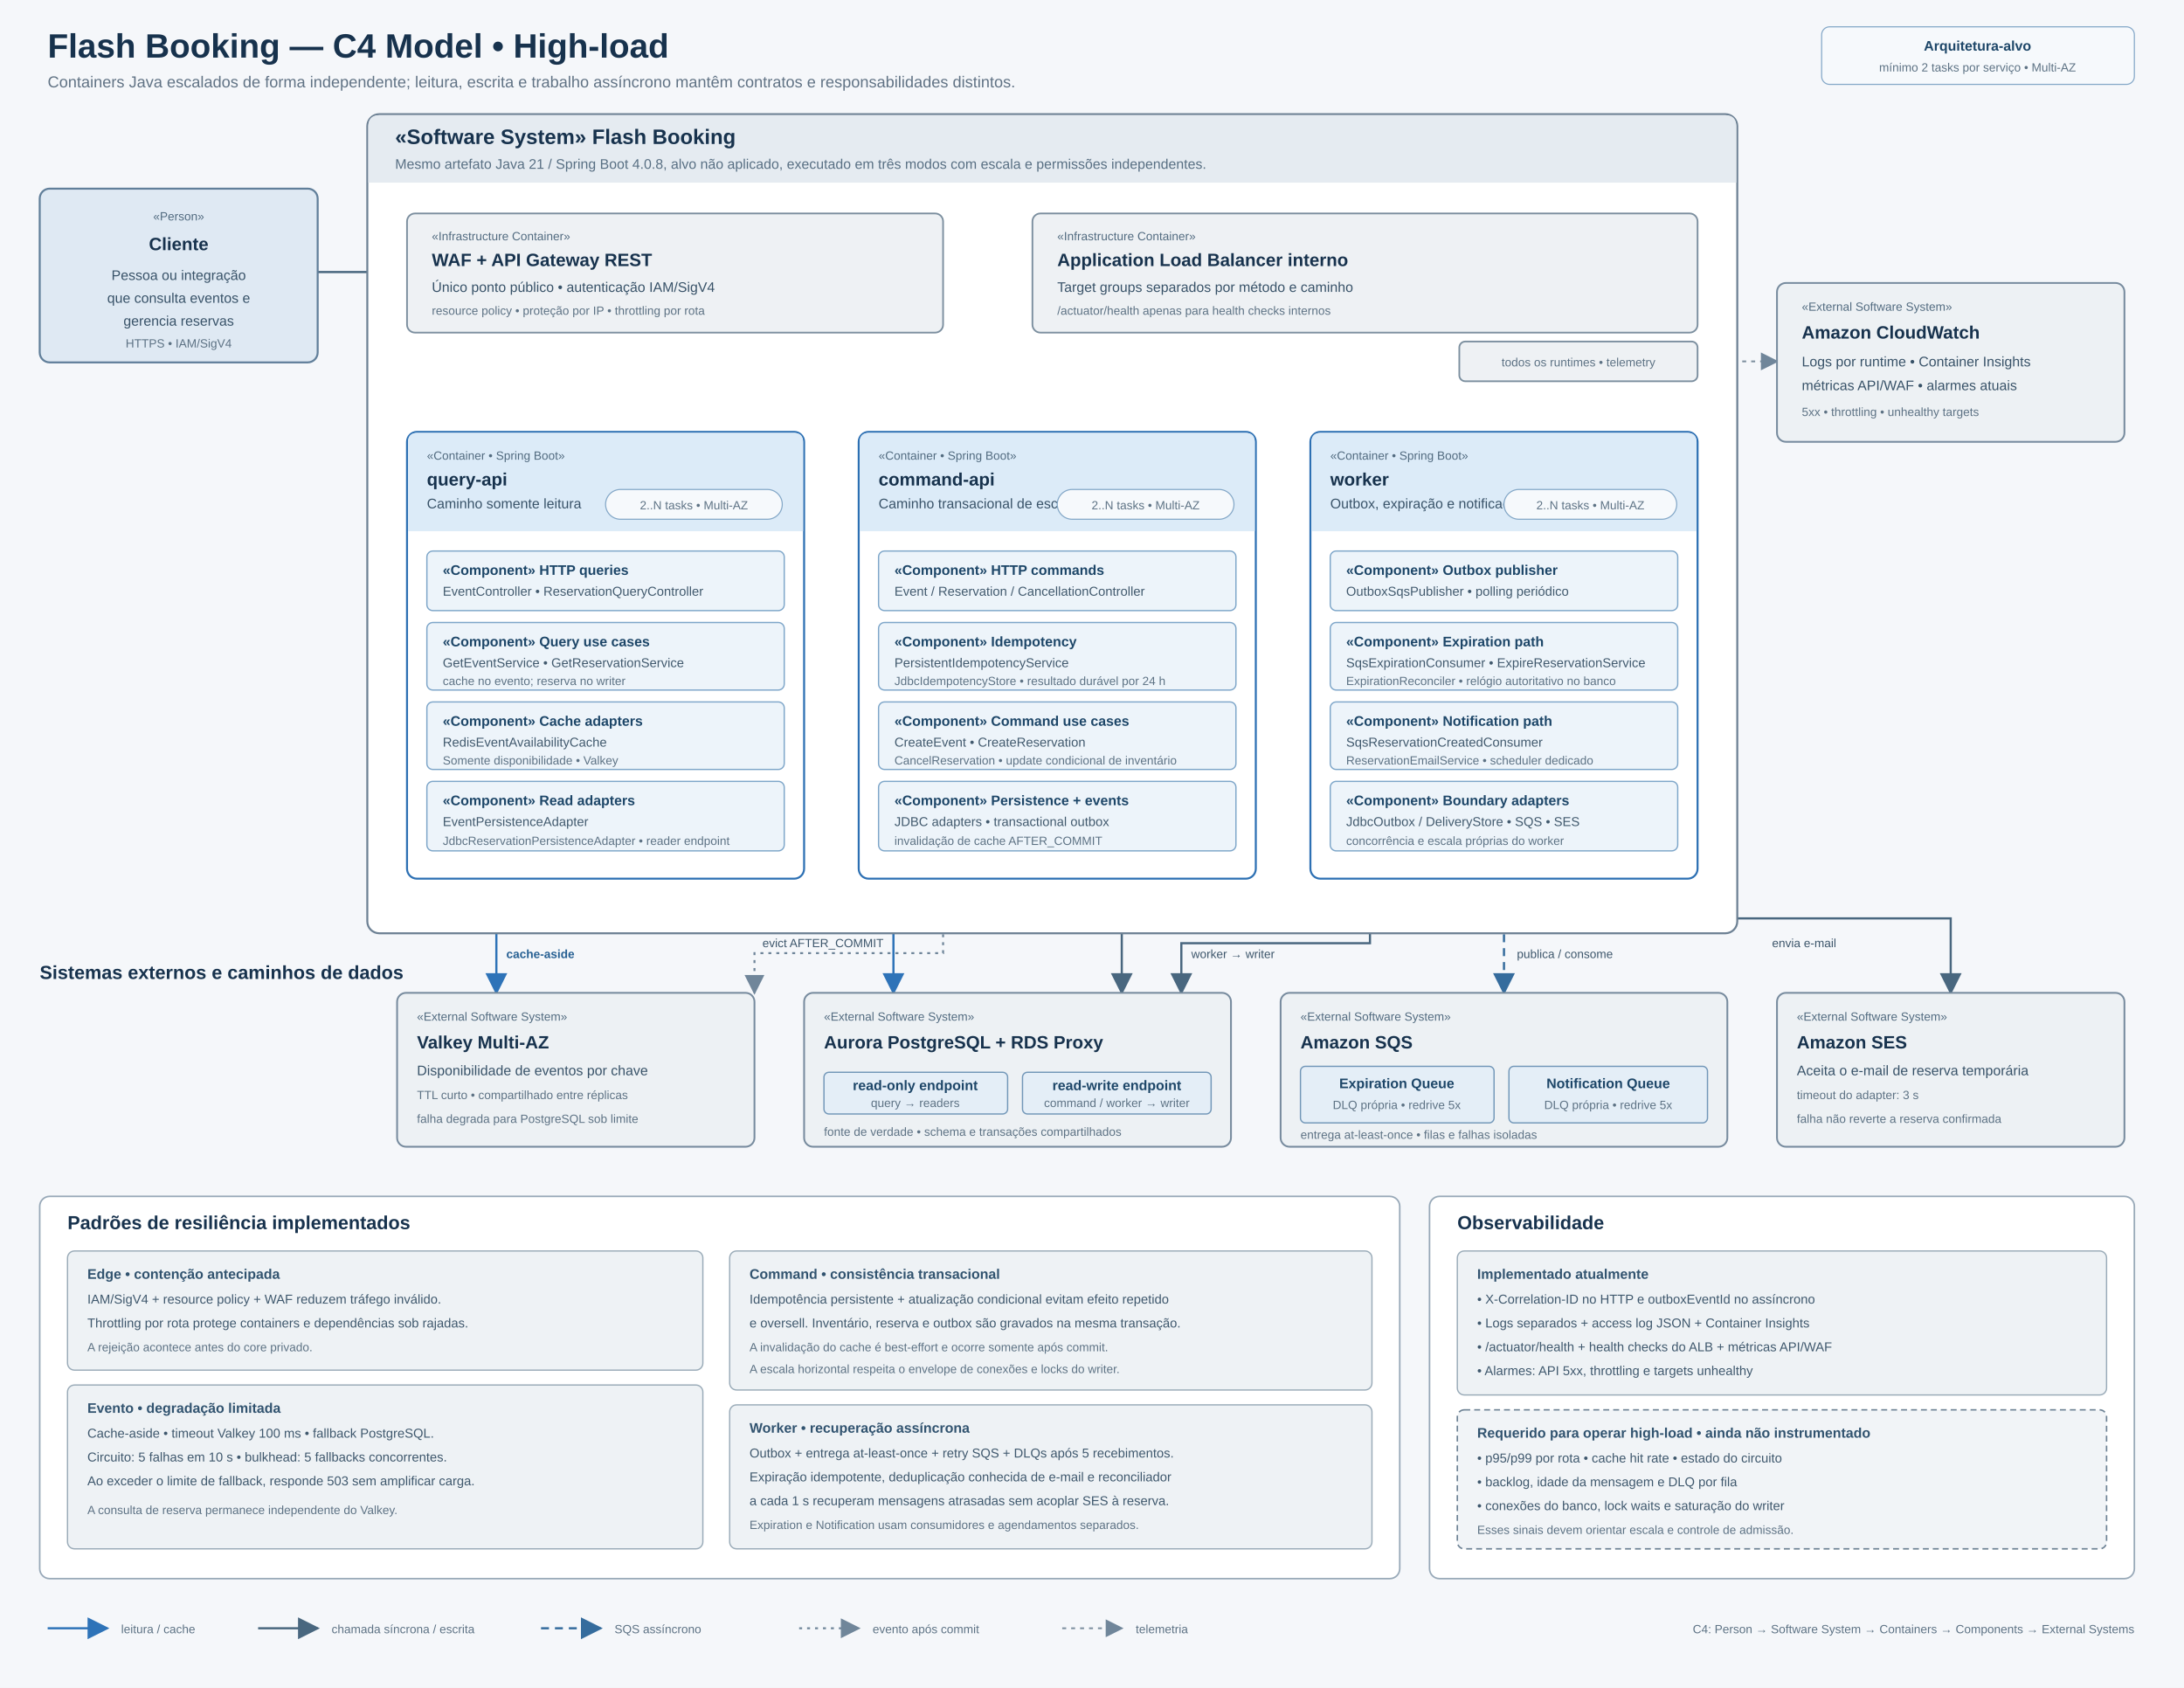
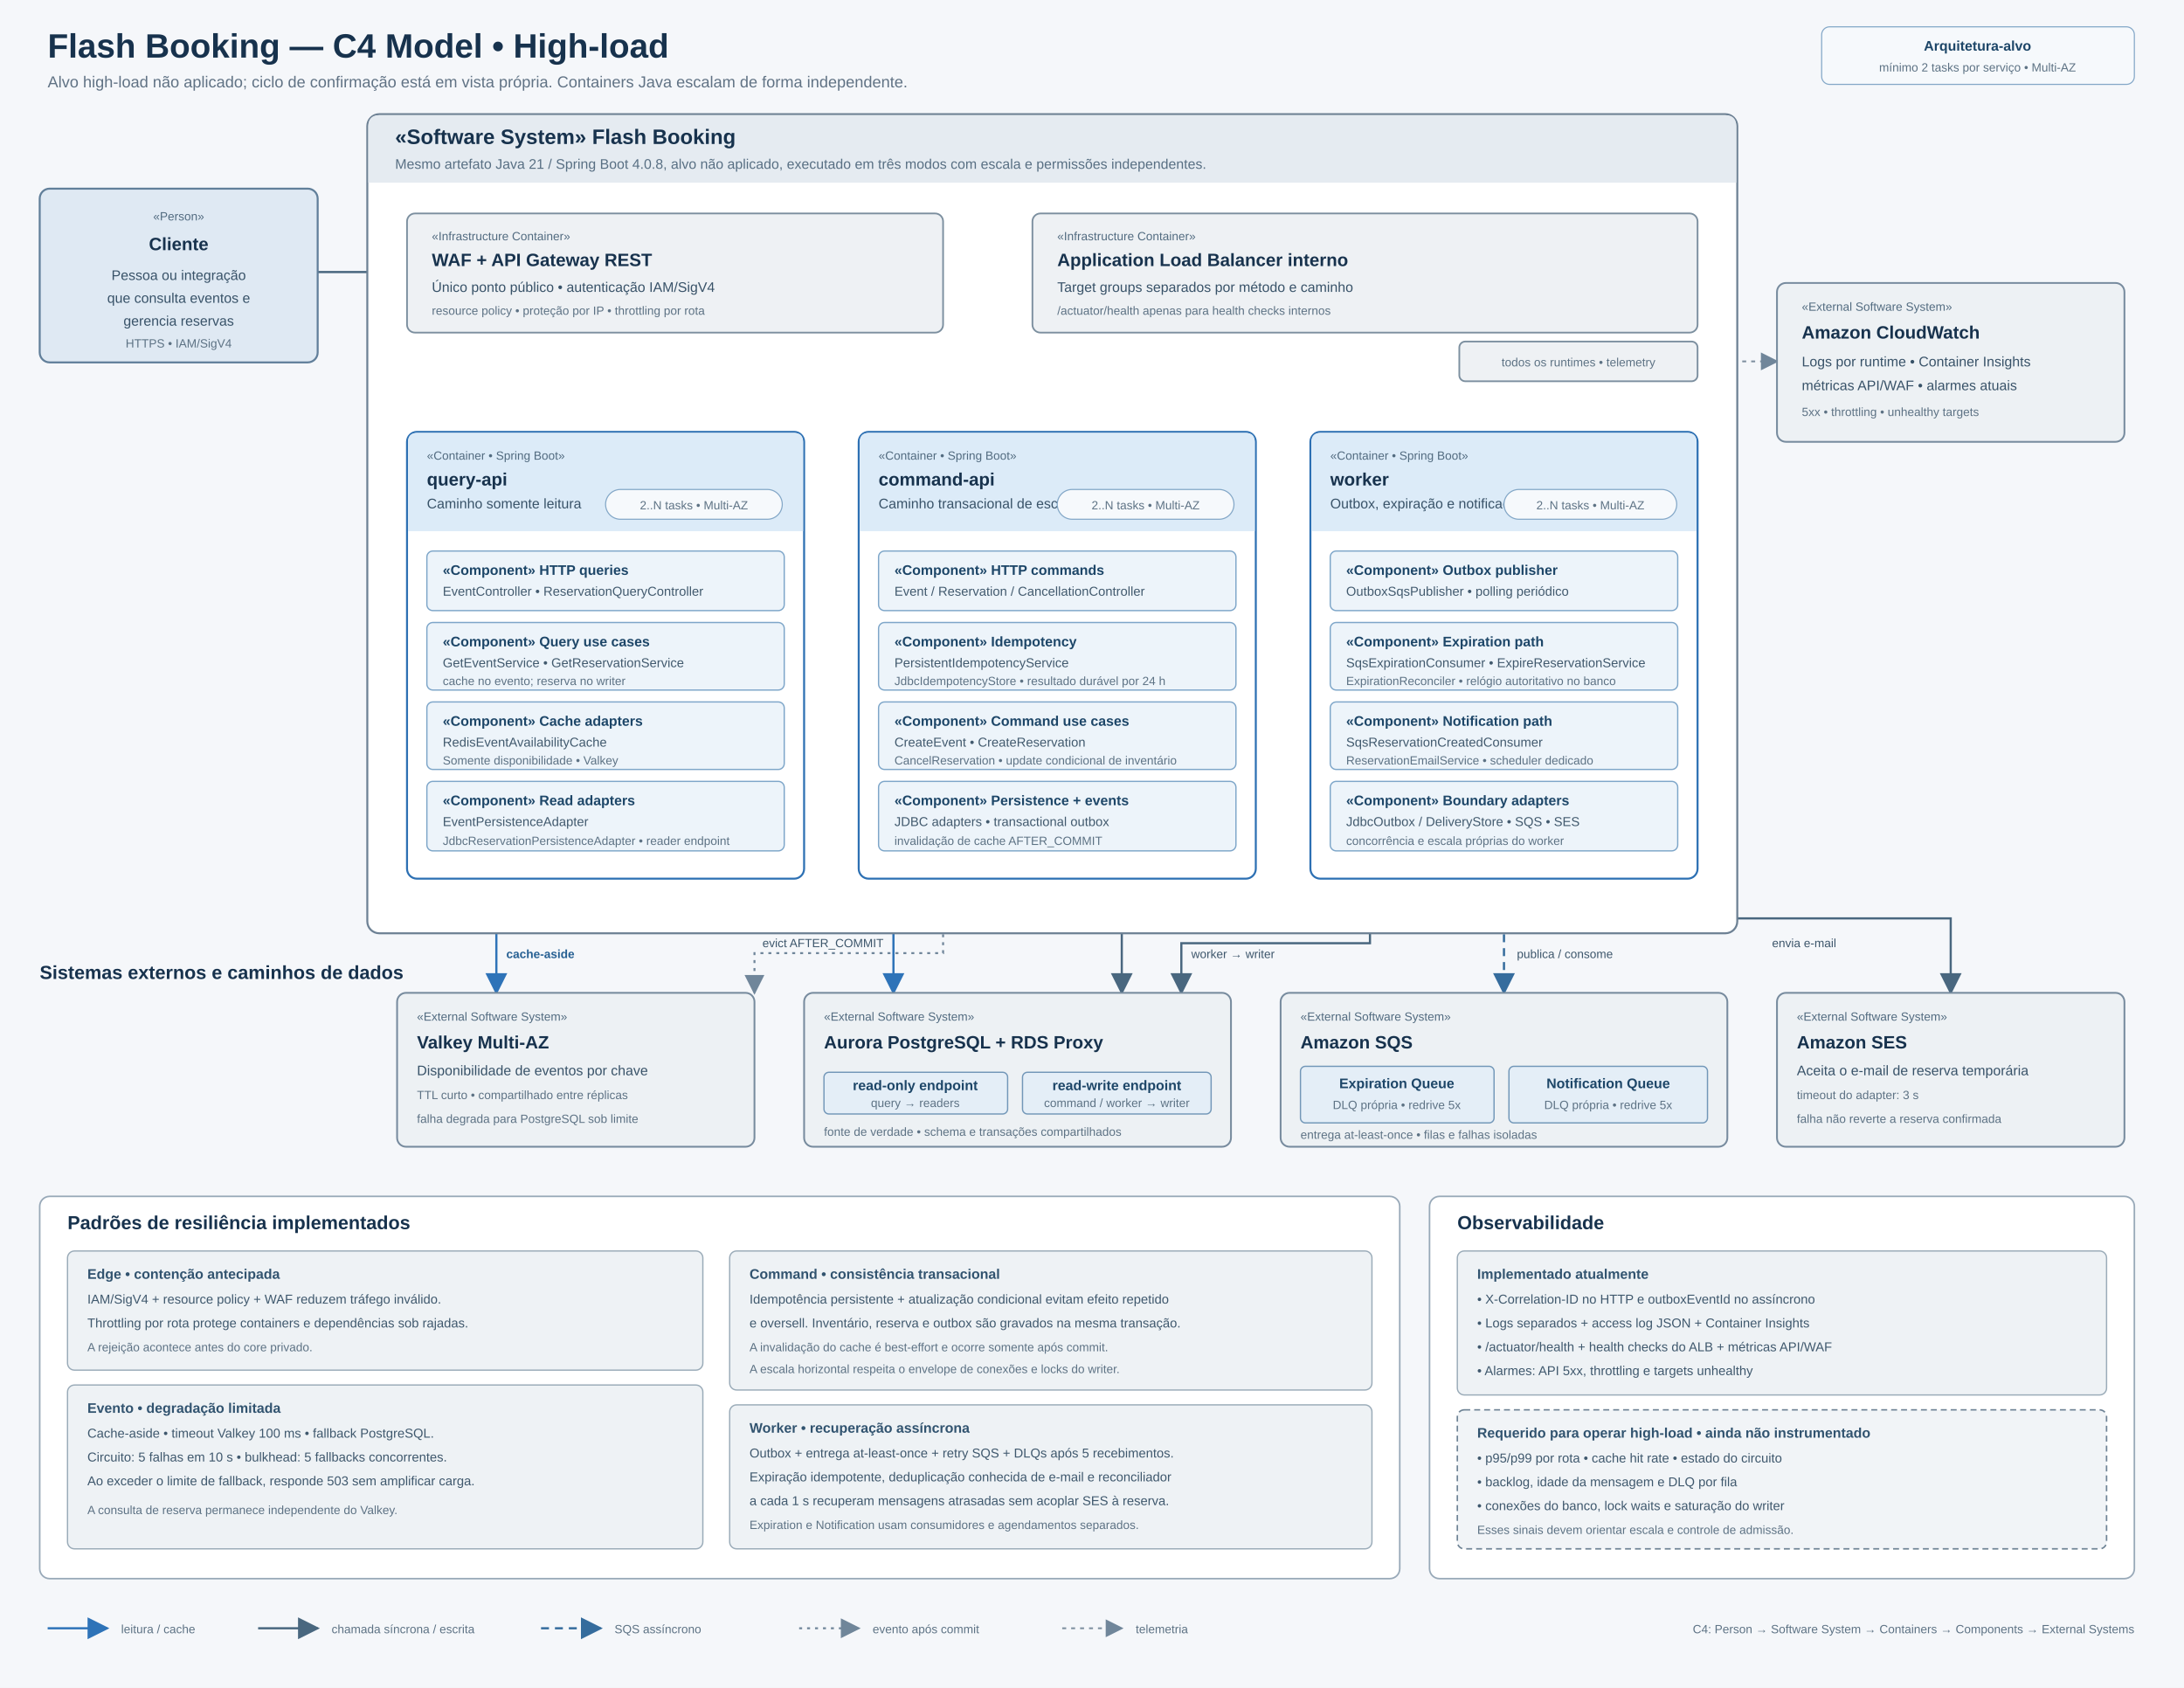
<svg xmlns="http://www.w3.org/2000/svg" width="2200" height="1700" viewBox="0 0 2200 1700" role="img" aria-labelledby="title desc">
  <defs>
    <marker id="arrow-sync" markerWidth="10" markerHeight="10" refX="9" refY="5" orient="auto">
      <path d="M0 0 L10 5 L0 10 Z" fill="#49677f" />
    </marker>
    <marker id="arrow-read" markerWidth="10" markerHeight="10" refX="9" refY="5" orient="auto">
      <path d="M0 0 L10 5 L0 10 Z" fill="#2e73b8" />
    </marker>
    <marker id="arrow-async" markerWidth="10" markerHeight="10" refX="9" refY="5" orient="auto">
      <path d="M0 0 L10 5 L0 10 Z" fill="#356c9d" />
    </marker>
    <marker id="arrow-async-start" markerWidth="10" markerHeight="10" refX="1" refY="5" orient="auto">
      <path d="M10 0 L0 5 L10 10 Z" fill="#356c9d" />
    </marker>
    <marker id="arrow-event" markerWidth="10" markerHeight="10" refX="9" refY="5" orient="auto">
      <path d="M0 0 L10 5 L0 10 Z" fill="#70869a" />
    </marker>
    <style>
      .background{fill:#f5f7fa}
      .page-title{font:700 34px Arial,sans-serif;fill:#17324d}
      .page-subtitle{font:16px Arial,sans-serif;fill:#607284}
      .system-boundary{fill:#ffffff;stroke:#6d8194;stroke-width:2}
      .system-header{fill:#e5ebf1}
      .boundary-title{font:700 21px Arial,sans-serif;fill:#17324d}
      .boundary-subtitle{font:14px Arial,sans-serif;fill:#586f83}
      .person{fill:#dfe9f3;stroke:#617f9a;stroke-width:2}
      .infra{fill:#eef1f4;stroke:#7c8f9f;stroke-width:1.7}
      .container{fill:#ffffff;stroke:#2d70b3;stroke-width:2}
      .container-header{fill:#dcebf8}
      .component{fill:#edf4fa;stroke:#7ea6c9;stroke-width:1.3}
      .external{fill:#edf1f4;stroke:#778b9e;stroke-width:1.8}
      .external-accent{fill:#e4eef7;stroke:#7297b8;stroke-width:1.3}
      .section{fill:#ffffff;stroke:#98a9b8;stroke-width:1.6}
      .note{fill:#eef2f5;stroke:#9aabb8;stroke-width:1.3}
      .target-note{fill:#f1f4f7;stroke:#6e8395;stroke-width:1.5;stroke-dasharray:6 4}
      .badge{fill:#f6f9fc;stroke:#83a7c7;stroke-width:1.1}
      .type{font:12px Arial,sans-serif;fill:#526b80}
      .element-title{font:700 18px Arial,sans-serif;fill:#17324d}
      .element-text{font:14px Arial,sans-serif;fill:#385268}
      .component-title{font:700 14px Arial,sans-serif;fill:#1d4668}
      .component-text{font:13px Arial,sans-serif;fill:#425a6e}
      .small{font:12px Arial,sans-serif;fill:#5d7284}
      .section-title{font:700 19px Arial,sans-serif;fill:#17324d}
      .section-subtitle{font:700 14px Arial,sans-serif;fill:#31536f}
      .section-text{font:13px Arial,sans-serif;fill:#3f586d}
      .flow-label{font:12px Arial,sans-serif;fill:#3d566b}
      .read-label{font:700 12px Arial,sans-serif;fill:#255f92}
      .sync{fill:none;stroke:#49677f;stroke-width:2.2;marker-end:url(#arrow-sync)}
      .read{fill:none;stroke:#2e73b8;stroke-width:2.2;marker-end:url(#arrow-read)}
      .async{fill:none;stroke:#356c9d;stroke-width:2.2;stroke-dasharray:8 6;marker-end:url(#arrow-async)}
      .async-both{fill:none;stroke:#356c9d;stroke-width:2.2;stroke-dasharray:8 6;marker-start:url(#arrow-async-start);marker-end:url(#arrow-async)}
      .event{fill:none;stroke:#70869a;stroke-width:2;stroke-dasharray:3 5;marker-end:url(#arrow-event)}
      .telemetry{fill:none;stroke:#7d8f9f;stroke-width:1.8;stroke-dasharray:4 5;marker-end:url(#arrow-event)}
      .junction{fill:#49677f}
    </style>
  </defs>
  <rect width="2200" height="1700" class="background" />
  <text x="48" y="58" class="page-title">Flash Booking — C4 Model • High-load</text>
-   <text x="48" y="88" class="page-subtitle">Containers Java escalados de forma independente; leitura, escrita e trabalho assíncrono mantêm contratos e responsabilidades distintos.</text>
+   <text x="48" y="88" class="page-subtitle">Alvo high-load não aplicado; ciclo de confirmação está em vista própria. Containers Java escalam de forma independente.</text>
  <rect x="1835" y="27" width="315" height="58" rx="8" class="badge" />
  <text x="1992" y="51" text-anchor="middle" class="component-title">Arquitetura-alvo</text>
  <text x="1992" y="72" text-anchor="middle" class="small">mínimo 2 tasks por serviço • Multi-AZ</text>
  <path d="M320 274 H410" class="sync" />
  <path d="M950 275 H1040" class="sync" />
  <path d="M1375 335 V392 H610 V435" class="read" />
  <path d="M1375 392 H1065 V435" class="sync" />
  <circle cx="1375" cy="392" r="4" class="junction" />
  <text x="630" y="383" class="read-label">GET /events/{id} • GET /reservations/{id}</text>
  <text x="1080" y="383" class="flow-label">POST /events • POST reserva • DELETE reserva</text>
  <path d="M500 885 V1000" class="read" />
  <text x="510" y="965" class="read-label">cache-aside</text>
  <path d="M700 885 V920 H900 V1000" class="read" />
  <path d="M950 885 V960 H760 V1000" class="event" />
  <text x="768" y="954" class="flow-label">evict AFTER_COMMIT</text>
  <path d="M1130 885 V1000" class="sync" />
  <path d="M1380 885 V950 H1190 V1000" class="sync" />
  <text x="1200" y="965" class="flow-label">worker → writer</text>
  <path d="M1515 885 V1000" class="async-both" />
  <text x="1528" y="965" class="flow-label">publica / consome</text>
  <path d="M1660 885 V925 H1965 V1000" class="sync" />
  <text x="1785" y="954" class="flow-label">envia e-mail</text>
  <path d="M1710 364 H1790" class="telemetry" />
  <rect x="40" y="190" width="280" height="175" rx="10" class="person" />
  <text x="180" y="222" text-anchor="middle" class="type">«Person»</text>
  <text x="180" y="252" text-anchor="middle" class="element-title">Cliente</text>
  <text x="180" y="282" text-anchor="middle" class="element-text">Pessoa ou integração</text>
  <text x="180" y="305" text-anchor="middle" class="element-text">que consulta eventos e</text>
  <text x="180" y="328" text-anchor="middle" class="element-text">gerencia reservas</text>
  <text x="180" y="350" text-anchor="middle" class="small">HTTPS • IAM/SigV4</text>
  <rect x="370" y="115" width="1380" height="825" rx="12" class="system-boundary" />
  <path d="M382 116 H1738 Q1749 116 1749 127 V184 H371 V127 Q371 116 382 116 Z" class="system-header" />
  <text x="398" y="145" class="boundary-title">«Software System» Flash Booking</text>
  <text x="398" y="170" class="boundary-subtitle">Mesmo artefato Java 21 / Spring Boot 4.0.8, alvo não aplicado, executado em três modos com escala e permissões independentes.</text>
  <rect x="410" y="215" width="540" height="120" rx="8" class="infra" />
  <text x="435" y="242" class="type">«Infrastructure Container»</text>
  <text x="435" y="268" class="element-title">WAF + API Gateway REST</text>
  <text x="435" y="294" class="element-text">Único ponto público • autenticação IAM/SigV4</text>
  <text x="435" y="317" class="small">resource policy • proteção por IP • throttling por rota</text>
  <rect x="1040" y="215" width="670" height="120" rx="8" class="infra" />
  <text x="1065" y="242" class="type">«Infrastructure Container»</text>
  <text x="1065" y="268" class="element-title">Application Load Balancer interno</text>
  <text x="1065" y="294" class="element-text">Target groups separados por método e caminho</text>
  <text x="1065" y="317" class="small">/actuator/health apenas para health checks internos</text>
  <rect x="1470" y="344" width="240" height="40" rx="6" class="infra" />
  <text x="1590" y="369" text-anchor="middle" class="small">todos os runtimes • telemetry</text>
  <rect x="410" y="435" width="400" height="450" rx="10" class="container" />
  <path d="M420 436 H800 Q809 436 809 445 V535 H411 V445 Q411 436 420 436 Z" class="container-header" />
  <text x="430" y="463" class="type">«Container • Spring Boot»</text>
  <text x="430" y="489" class="element-title">query-api</text>
  <text x="430" y="512" class="element-text">Caminho somente leitura</text>
  <rect x="610" y="493" width="178" height="30" rx="15" class="badge" />
  <text x="699" y="513" text-anchor="middle" class="small">2..N tasks • Multi-AZ</text>
  <rect x="430" y="555" width="360" height="60" rx="6" class="component" />
  <text x="446" y="579" class="component-title">«Component» HTTP queries</text>
  <text x="446" y="600" class="component-text">EventController • ReservationQueryController</text>
  <rect x="430" y="627" width="360" height="68" rx="6" class="component" />
  <text x="446" y="651" class="component-title">«Component» Query use cases</text>
  <text x="446" y="672" class="component-text">GetEventService • GetReservationService</text>
  <text x="446" y="690" class="small">cache no evento; reserva no writer</text>
  <rect x="430" y="707" width="360" height="68" rx="6" class="component" />
  <text x="446" y="731" class="component-title">«Component» Cache adapters</text>
  <text x="446" y="752" class="component-text">RedisEventAvailabilityCache</text>
  <text x="446" y="770" class="small">Somente disponibilidade • Valkey</text>
  <rect x="430" y="787" width="360" height="70" rx="6" class="component" />
  <text x="446" y="811" class="component-title">«Component» Read adapters</text>
  <text x="446" y="832" class="component-text">EventPersistenceAdapter</text>
  <text x="446" y="851" class="small">JdbcReservationPersistenceAdapter • reader endpoint</text>
  <rect x="865" y="435" width="400" height="450" rx="10" class="container" />
  <path d="M875 436 H1255 Q1264 436 1264 445 V535 H866 V445 Q866 436 875 436 Z" class="container-header" />
  <text x="885" y="463" class="type">«Container • Spring Boot»</text>
  <text x="885" y="489" class="element-title">command-api</text>
  <text x="885" y="512" class="element-text">Caminho transacional de escrita</text>
  <rect x="1065" y="493" width="178" height="30" rx="15" class="badge" />
  <text x="1154" y="513" text-anchor="middle" class="small">2..N tasks • Multi-AZ</text>
  <rect x="885" y="555" width="360" height="60" rx="6" class="component" />
  <text x="901" y="579" class="component-title">«Component» HTTP commands</text>
  <text x="901" y="600" class="component-text">Event / Reservation / CancellationController</text>
  <rect x="885" y="627" width="360" height="68" rx="6" class="component" />
  <text x="901" y="651" class="component-title">«Component» Idempotency</text>
  <text x="901" y="672" class="component-text">PersistentIdempotencyService</text>
  <text x="901" y="690" class="small">JdbcIdempotencyStore • resultado durável por 24 h</text>
  <rect x="885" y="707" width="360" height="68" rx="6" class="component" />
  <text x="901" y="731" class="component-title">«Component» Command use cases</text>
  <text x="901" y="752" class="component-text">CreateEvent • CreateReservation</text>
  <text x="901" y="770" class="small">CancelReservation • update condicional de inventário</text>
  <rect x="885" y="787" width="360" height="70" rx="6" class="component" />
  <text x="901" y="811" class="component-title">«Component» Persistence + events</text>
  <text x="901" y="832" class="component-text">JDBC adapters • transactional outbox</text>
  <text x="901" y="851" class="small">invalidação de cache AFTER_COMMIT</text>
  <rect x="1320" y="435" width="390" height="450" rx="10" class="container" />
  <path d="M1330 436 H1700 Q1709 436 1709 445 V535 H1321 V445 Q1321 436 1330 436 Z" class="container-header" />
  <text x="1340" y="463" class="type">«Container • Spring Boot»</text>
  <text x="1340" y="489" class="element-title">worker</text>
  <text x="1340" y="512" class="element-text">Outbox, expiração e notificação</text>
  <rect x="1515" y="493" width="174" height="30" rx="15" class="badge" />
  <text x="1602" y="513" text-anchor="middle" class="small">2..N tasks • Multi-AZ</text>
  <rect x="1340" y="555" width="350" height="60" rx="6" class="component" />
  <text x="1356" y="579" class="component-title">«Component» Outbox publisher</text>
  <text x="1356" y="600" class="component-text">OutboxSqsPublisher • polling periódico</text>
  <rect x="1340" y="627" width="350" height="68" rx="6" class="component" />
  <text x="1356" y="651" class="component-title">«Component» Expiration path</text>
  <text x="1356" y="672" class="component-text">SqsExpirationConsumer • ExpireReservationService</text>
  <text x="1356" y="690" class="small">ExpirationReconciler • relógio autoritativo no banco</text>
  <rect x="1340" y="707" width="350" height="68" rx="6" class="component" />
  <text x="1356" y="731" class="component-title">«Component» Notification path</text>
  <text x="1356" y="752" class="component-text">SqsReservationCreatedConsumer</text>
  <text x="1356" y="770" class="small">ReservationEmailService • scheduler dedicado</text>
  <rect x="1340" y="787" width="350" height="70" rx="6" class="component" />
  <text x="1356" y="811" class="component-title">«Component» Boundary adapters</text>
  <text x="1356" y="832" class="component-text">JdbcOutbox / DeliveryStore • SQS • SES</text>
  <text x="1356" y="851" class="small">concorrência e escala próprias do worker</text>
  <rect x="1790" y="285" width="350" height="160" rx="9" class="external" />
  <text x="1815" y="313" class="type">«External Software System»</text>
  <text x="1815" y="341" class="element-title">Amazon CloudWatch</text>
  <text x="1815" y="369" class="element-text">Logs por runtime • Container Insights</text>
  <text x="1815" y="393" class="element-text">métricas API/WAF • alarmes atuais</text>
  <text x="1815" y="419" class="small">5xx • throttling • unhealthy targets</text>
  <text x="40" y="986" class="section-title">Sistemas externos e caminhos de dados</text>
  <rect x="400" y="1000" width="360" height="155" rx="9" class="external" />
  <text x="420" y="1028" class="type">«External Software System»</text>
  <text x="420" y="1056" class="element-title">Valkey Multi-AZ</text>
  <text x="420" y="1083" class="element-text">Disponibilidade de eventos por chave</text>
  <text x="420" y="1107" class="small">TTL curto • compartilhado entre réplicas</text>
  <text x="420" y="1131" class="small">falha degrada para PostgreSQL sob limite</text>
  <rect x="810" y="1000" width="430" height="155" rx="9" class="external" />
  <text x="830" y="1028" class="type">«External Software System»</text>
  <text x="830" y="1056" class="element-title">Aurora PostgreSQL + RDS Proxy</text>
  <rect x="830" y="1080" width="185" height="42" rx="5" class="external-accent" />
  <text x="922" y="1098" text-anchor="middle" class="component-title">read-only endpoint</text>
  <text x="922" y="1115" text-anchor="middle" class="small">query → readers</text>
  <rect x="1030" y="1080" width="190" height="42" rx="5" class="external-accent" />
  <text x="1125" y="1098" text-anchor="middle" class="component-title">read-write endpoint</text>
  <text x="1125" y="1115" text-anchor="middle" class="small">command / worker → writer</text>
  <text x="830" y="1144" class="small">fonte de verdade • schema e transações compartilhados</text>
  <rect x="1290" y="1000" width="450" height="155" rx="9" class="external" />
  <text x="1310" y="1028" class="type">«External Software System»</text>
  <text x="1310" y="1056" class="element-title">Amazon SQS</text>
  <rect x="1310" y="1074" width="195" height="57" rx="5" class="external-accent" />
  <text x="1407" y="1096" text-anchor="middle" class="component-title">Expiration Queue</text>
  <text x="1407" y="1117" text-anchor="middle" class="small">DLQ própria • redrive 5x</text>
  <rect x="1520" y="1074" width="200" height="57" rx="5" class="external-accent" />
  <text x="1620" y="1096" text-anchor="middle" class="component-title">Notification Queue</text>
  <text x="1620" y="1117" text-anchor="middle" class="small">DLQ própria • redrive 5x</text>
  <text x="1310" y="1147" class="small">entrega at-least-once • filas e falhas isoladas</text>
  <rect x="1790" y="1000" width="350" height="155" rx="9" class="external" />
  <text x="1810" y="1028" class="type">«External Software System»</text>
  <text x="1810" y="1056" class="element-title">Amazon SES</text>
  <text x="1810" y="1083" class="element-text">Aceita o e-mail de reserva temporária</text>
  <text x="1810" y="1107" class="small">timeout do adapter: 3 s</text>
  <text x="1810" y="1131" class="small">falha não reverte a reserva confirmada</text>
  <rect x="40" y="1205" width="1370" height="385" rx="10" class="section" />
  <text x="68" y="1238" class="section-title">Padrões de resiliência implementados</text>
  <rect x="68" y="1260" width="640" height="120" rx="7" class="note" />
  <text x="88" y="1288" class="section-subtitle">Edge • contenção antecipada</text>
  <text x="88" y="1313" class="section-text">IAM/SigV4 + resource policy + WAF reduzem tráfego inválido.</text>
  <text x="88" y="1337" class="section-text">Throttling por rota protege containers e dependências sob rajadas.</text>
  <text x="88" y="1361" class="small">A rejeição acontece antes do core privado.</text>
  <rect x="68" y="1395" width="640" height="165" rx="7" class="note" />
  <text x="88" y="1423" class="section-subtitle">Evento • degradação limitada</text>
  <text x="88" y="1448" class="section-text">Cache-aside • timeout Valkey 100 ms • fallback PostgreSQL.</text>
  <text x="88" y="1472" class="section-text">Circuito: 5 falhas em 10 s • bulkhead: 5 fallbacks concorrentes.</text>
  <text x="88" y="1496" class="section-text">Ao exceder o limite de fallback, responde 503 sem amplificar carga.</text>
  <text x="88" y="1525" class="small">A consulta de reserva permanece independente do Valkey.</text>
  <rect x="735" y="1260" width="647" height="140" rx="7" class="note" />
  <text x="755" y="1288" class="section-subtitle">Command • consistência transacional</text>
  <text x="755" y="1313" class="section-text">Idempotência persistente + atualização condicional evitam efeito repetido</text>
  <text x="755" y="1337" class="section-text">e oversell. Inventário, reserva e outbox são gravados na mesma transação.</text>
  <text x="755" y="1361" class="small">A invalidação do cache é best-effort e ocorre somente após commit.</text>
  <text x="755" y="1383" class="small">A escala horizontal respeita o envelope de conexões e locks do writer.</text>
  <rect x="735" y="1415" width="647" height="145" rx="7" class="note" />
  <text x="755" y="1443" class="section-subtitle">Worker • recuperação assíncrona</text>
  <text x="755" y="1468" class="section-text">Outbox + entrega at-least-once + retry SQS + DLQs após 5 recebimentos.</text>
  <text x="755" y="1492" class="section-text">Expiração idempotente, deduplicação conhecida de e-mail e reconciliador</text>
  <text x="755" y="1516" class="section-text">a cada 1 s recuperam mensagens atrasadas sem acoplar SES à reserva.</text>
  <text x="755" y="1540" class="small">Expiration e Notification usam consumidores e agendamentos separados.</text>
  <rect x="1440" y="1205" width="710" height="385" rx="10" class="section" />
  <text x="1468" y="1238" class="section-title">Observabilidade</text>
  <rect x="1468" y="1260" width="654" height="145" rx="7" class="note" />
  <text x="1488" y="1288" class="section-subtitle">Implementado atualmente</text>
  <text x="1488" y="1313" class="section-text">• X-Correlation-ID no HTTP e outboxEventId no assíncrono</text>
  <text x="1488" y="1337" class="section-text">• Logs separados + access log JSON + Container Insights</text>
  <text x="1488" y="1361" class="section-text">• /actuator/health + health checks do ALB + métricas API/WAF</text>
  <text x="1488" y="1385" class="section-text">• Alarmes: API 5xx, throttling e targets unhealthy</text>
  <rect x="1468" y="1420" width="654" height="140" rx="7" class="target-note" />
  <text x="1488" y="1448" class="section-subtitle">Requerido para operar high-load • ainda não instrumentado</text>
  <text x="1488" y="1473" class="section-text">• p95/p99 por rota • cache hit rate • estado do circuito</text>
  <text x="1488" y="1497" class="section-text">• backlog, idade da mensagem e DLQ por fila</text>
  <text x="1488" y="1521" class="section-text">• conexões do banco, lock waits e saturação do writer</text>
  <text x="1488" y="1545" class="small">Esses sinais devem orientar escala e controle de admissão.</text>
  <line x1="48" y1="1640" x2="108" y2="1640" class="read" />
  <text x="122" y="1645" class="small">leitura / cache</text>
  <line x1="260" y1="1640" x2="320" y2="1640" class="sync" />
  <text x="334" y="1645" class="small">chamada síncrona / escrita</text>
  <line x1="545" y1="1640" x2="605" y2="1640" class="async" />
  <text x="619" y="1645" class="small">SQS assíncrono</text>
  <line x1="805" y1="1640" x2="865" y2="1640" class="event" />
  <text x="879" y="1645" class="small">evento após commit</text>
  <line x1="1070" y1="1640" x2="1130" y2="1640" class="telemetry" />
  <text x="1144" y="1645" class="small">telemetria</text>
  <text x="2150" y="1645" text-anchor="end" class="small">C4: Person → Software System → Containers → Components → External Systems</text>
</svg>
